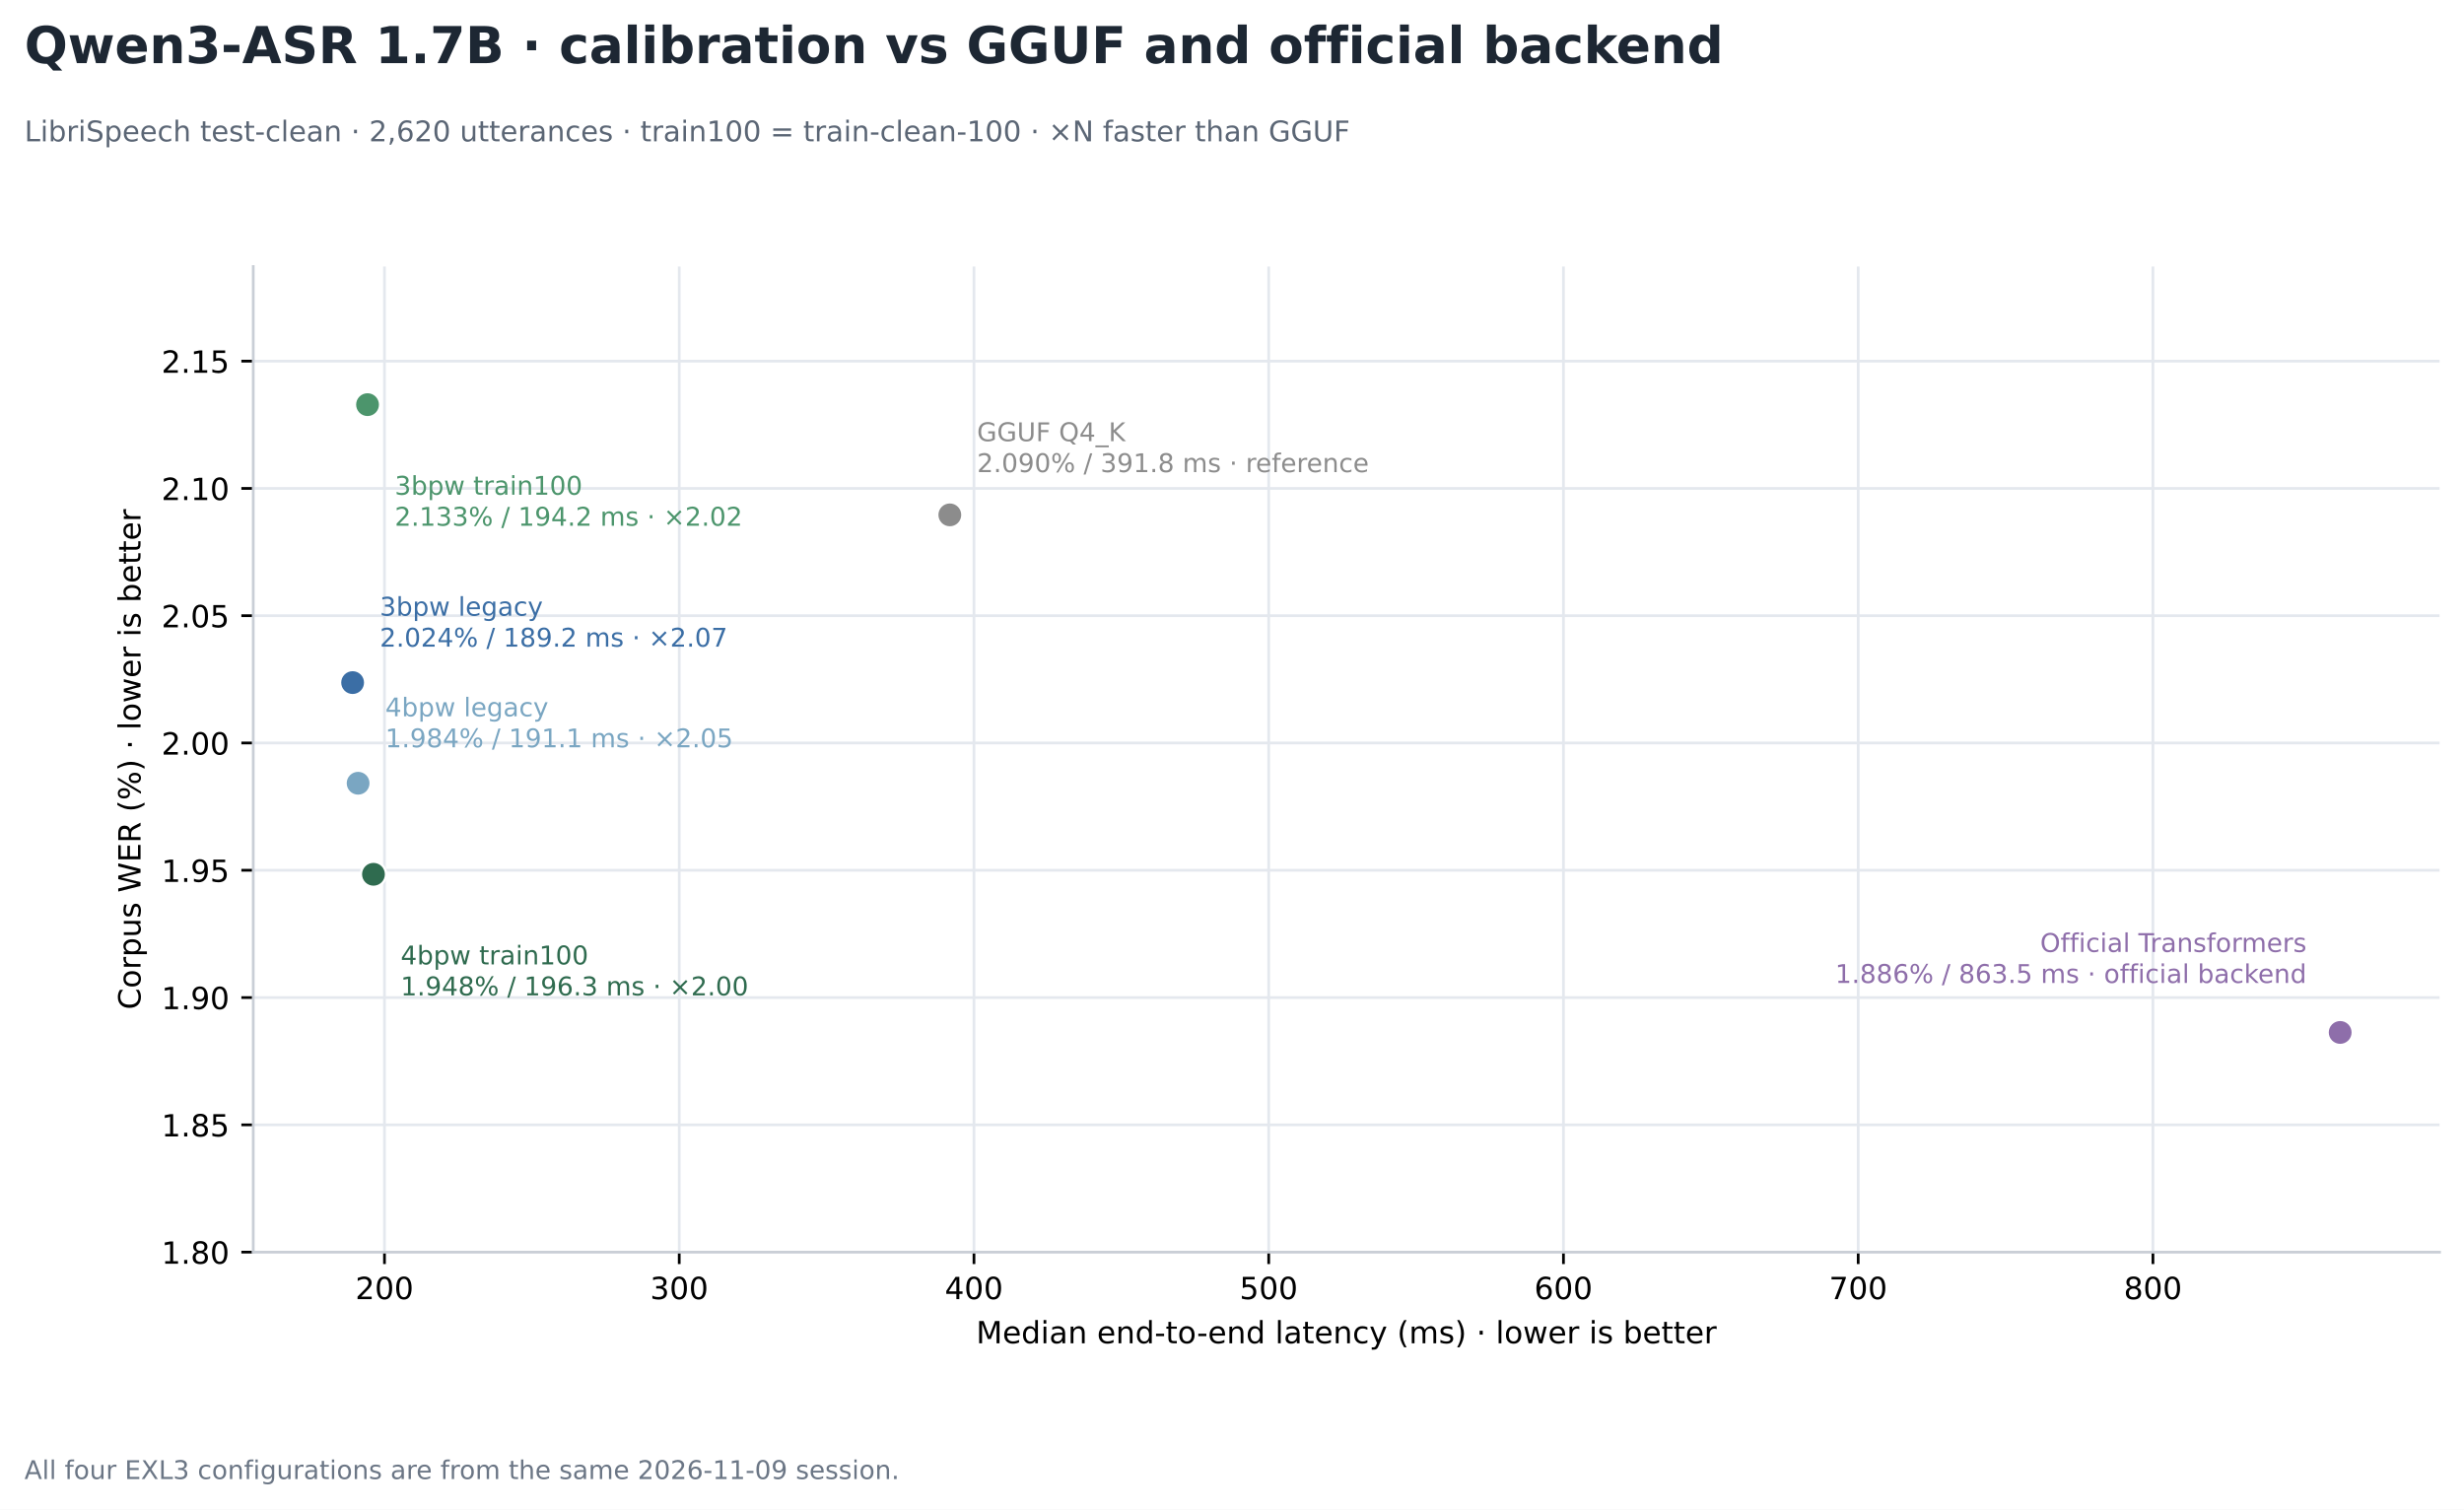
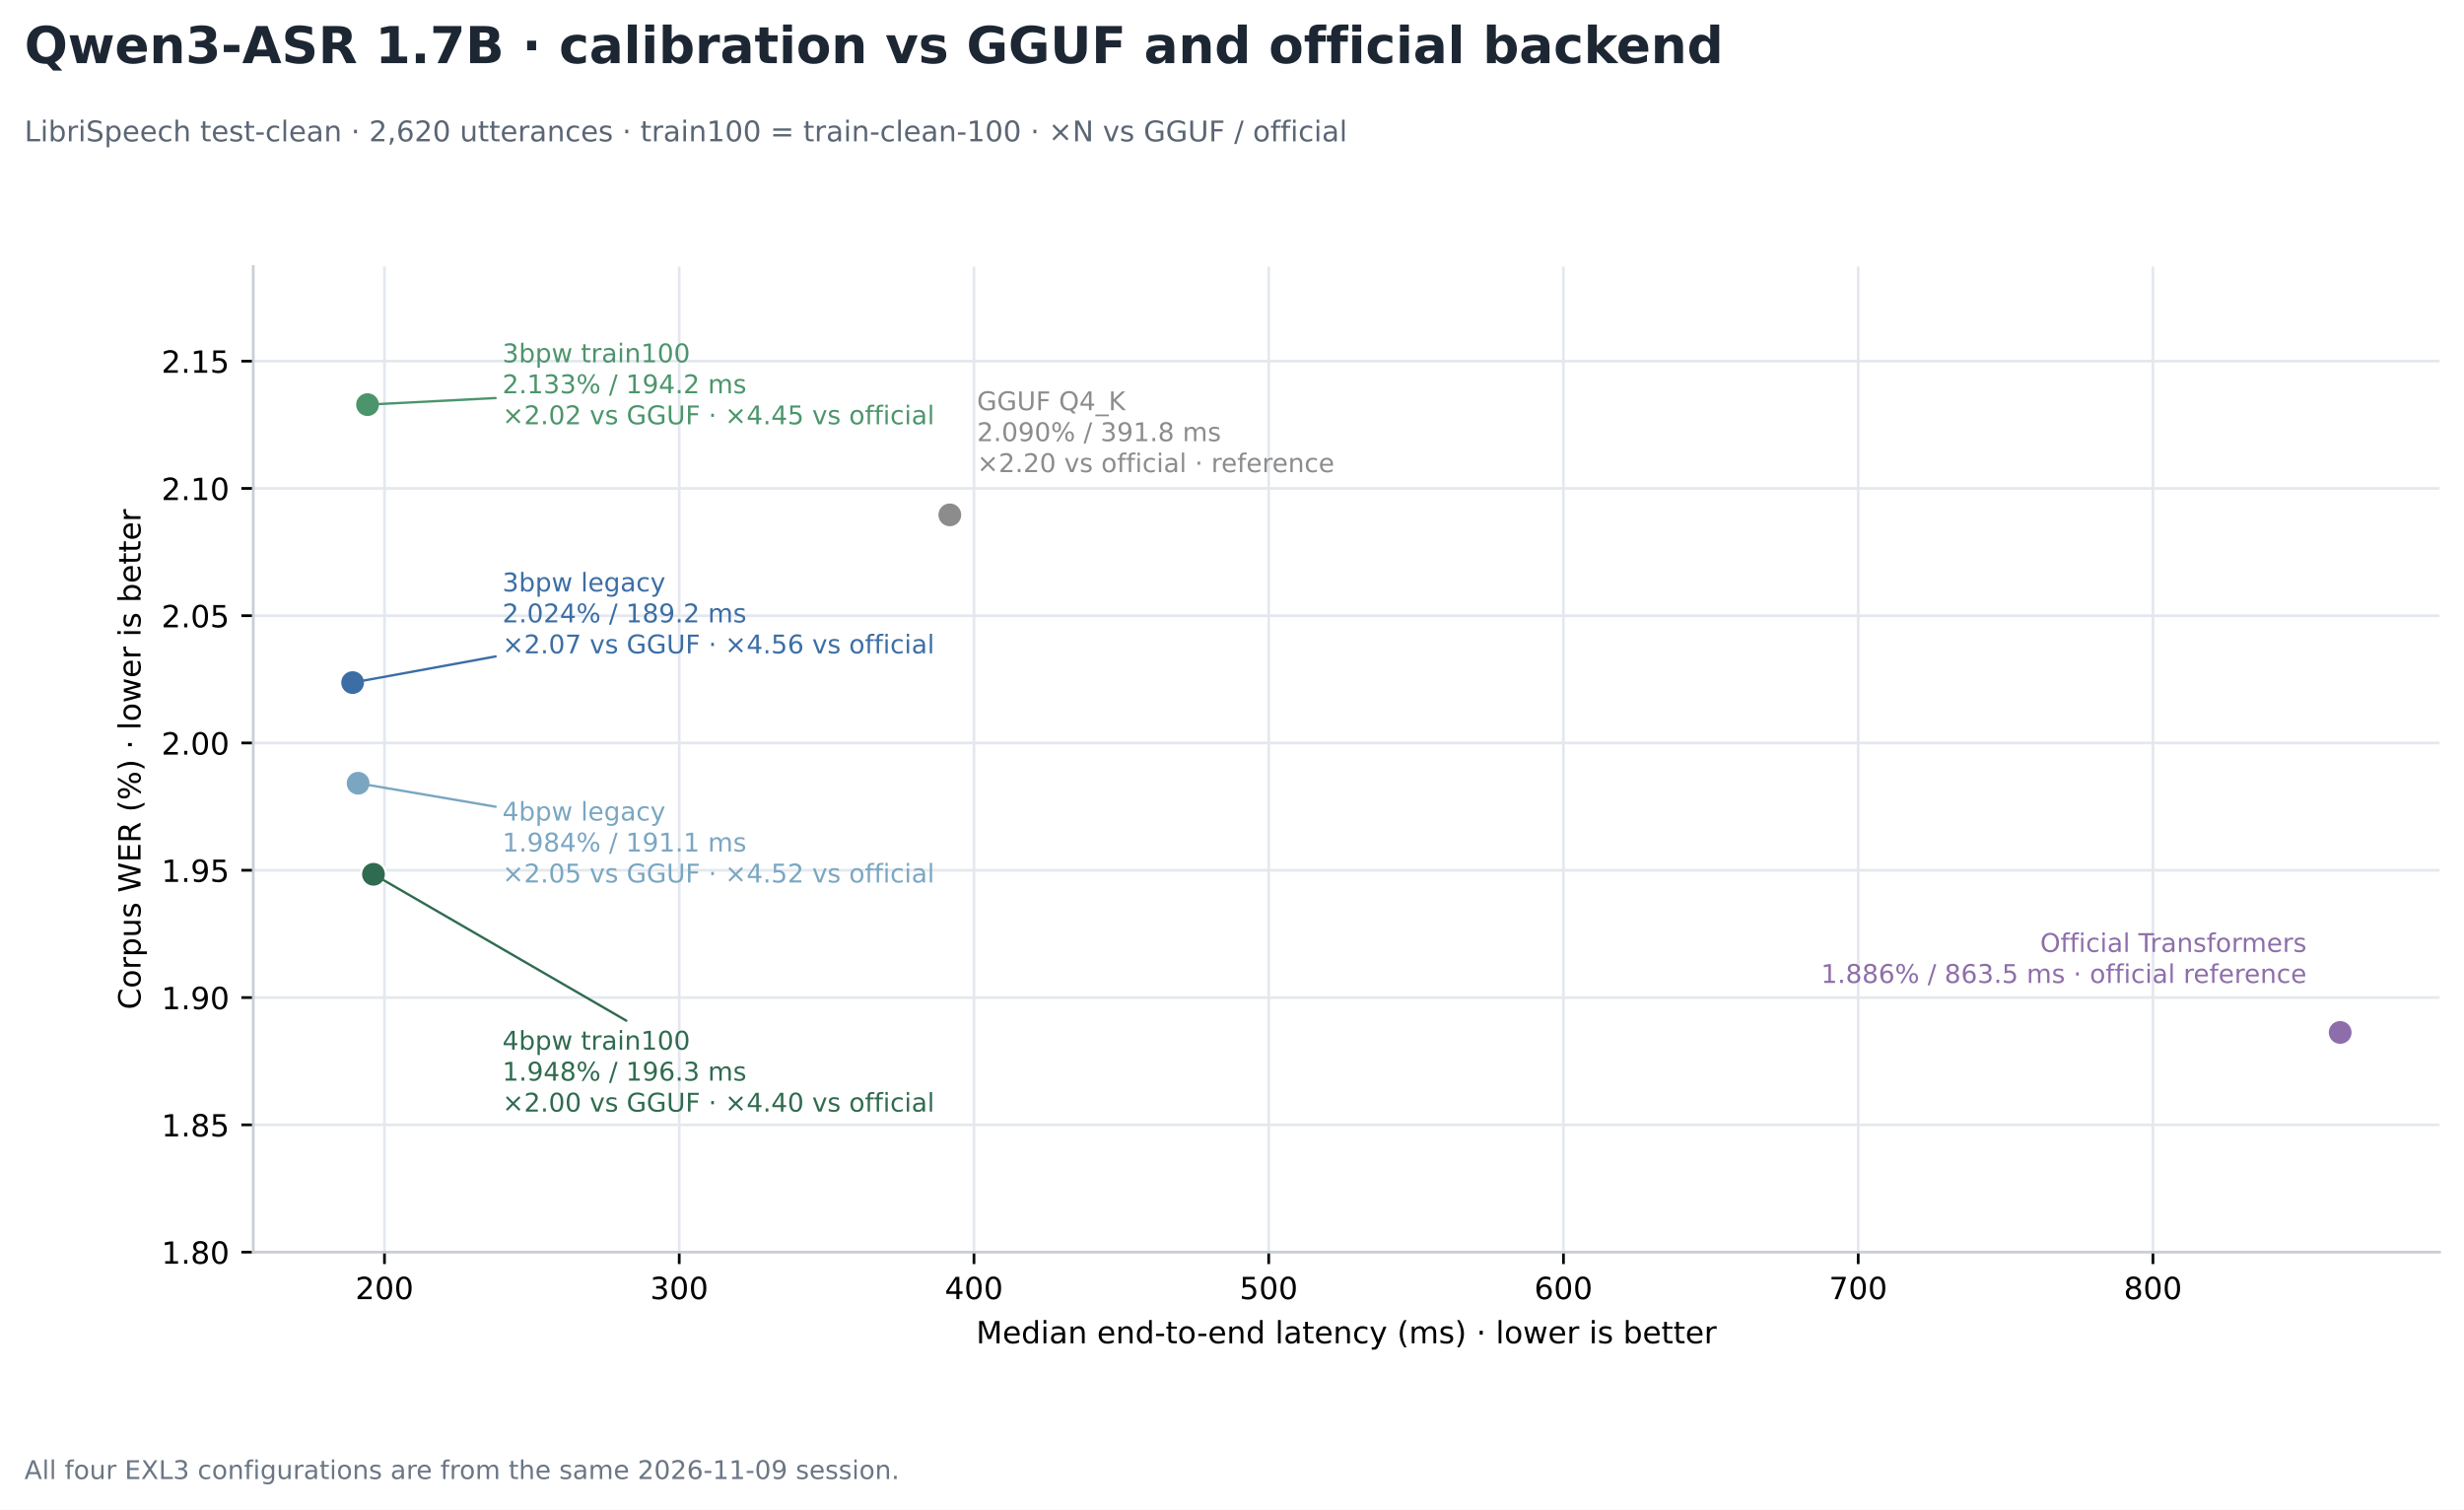
<svg xmlns="http://www.w3.org/2000/svg" xmlns:xlink="http://www.w3.org/1999/xlink" width="725.76pt" height="444.647pt" viewBox="0 0 725.76 444.647" version="1.1">
  <defs>
    <style type="text/css">*{stroke-linejoin: round; stroke-linecap: butt}</style>
  </defs>
  <g id="figure_1">
    <g id="patch_1">
      <path d="M 0 444.647 L 725.76 444.647 L 725.76 0 L 0 0 z " style="fill: #ffffff" />
    </g>
    <g id="axes_1">
      <g id="patch_2">
        <path d="M 74.592 368.806 L 718.56 368.806 L 718.56 78.502 L 74.592 78.502 z " style="fill: #ffffff" />
      </g>
      <g id="matplotlib.axis_1">
        <g id="xtick_1">
          <g id="line2d_1">
-             <path d="M 113.247 368.806 L 113.247 78.502 " clip-path="url(#pa45b282f70)" style="fill: none; stroke: #e4e8ee; stroke-width: 0.8; stroke-linecap: square" />
+             <path d="M 113.247 368.806 L 113.247 78.502 " clip-path="url(#p90aa1ccfd3)" style="fill: none; stroke: #e4e8ee; stroke-width: 0.8; stroke-linecap: square" />
          </g>
          <g id="line2d_2">
            <defs>
-               <path id="m3ea5a8fd05" d="M 0 0 L 0 3.5 " style="stroke: #000000; stroke-width: 0.8" />
+               <path id="me169fb6a5a" d="M 0 0 L 0 3.5 " style="stroke: #000000; stroke-width: 0.8" />
            </defs>
            <g>
-               <use xlink:href="#m3ea5a8fd05" x="113.247" y="368.806" style="stroke: #000000; stroke-width: 0.8" />
+               <use xlink:href="#me169fb6a5a" x="113.247" y="368.806" style="stroke: #000000; stroke-width: 0.8" />
            </g>
          </g>
          <g id="text_1">
            <text style="font-size: 9px; font-family: 'DejaVu Sans'; text-anchor: middle" x="113.247" y="382.644" transform="rotate(-0 113.2474 382.6435)">200</text>
          </g>
        </g>
        <g id="xtick_2">
          <g id="line2d_3">
-             <path d="M 200.063 368.806 L 200.063 78.502 " clip-path="url(#pa45b282f70)" style="fill: none; stroke: #e4e8ee; stroke-width: 0.8; stroke-linecap: square" />
+             <path d="M 200.063 368.806 L 200.063 78.502 " clip-path="url(#p90aa1ccfd3)" style="fill: none; stroke: #e4e8ee; stroke-width: 0.8; stroke-linecap: square" />
          </g>
          <g id="line2d_4">
            <g>
-               <use xlink:href="#m3ea5a8fd05" x="200.063" y="368.806" style="stroke: #000000; stroke-width: 0.8" />
+               <use xlink:href="#me169fb6a5a" x="200.063" y="368.806" style="stroke: #000000; stroke-width: 0.8" />
            </g>
          </g>
          <g id="text_2">
            <text style="font-size: 9px; font-family: 'DejaVu Sans'; text-anchor: middle" x="200.063" y="382.644" transform="rotate(-0 200.0627 382.6435)">300</text>
          </g>
        </g>
        <g id="xtick_3">
          <g id="line2d_5">
-             <path d="M 286.878 368.806 L 286.878 78.502 " clip-path="url(#pa45b282f70)" style="fill: none; stroke: #e4e8ee; stroke-width: 0.8; stroke-linecap: square" />
+             <path d="M 286.878 368.806 L 286.878 78.502 " clip-path="url(#p90aa1ccfd3)" style="fill: none; stroke: #e4e8ee; stroke-width: 0.8; stroke-linecap: square" />
          </g>
          <g id="line2d_6">
            <g>
-               <use xlink:href="#m3ea5a8fd05" x="286.878" y="368.806" style="stroke: #000000; stroke-width: 0.8" />
+               <use xlink:href="#me169fb6a5a" x="286.878" y="368.806" style="stroke: #000000; stroke-width: 0.8" />
            </g>
          </g>
          <g id="text_3">
            <text style="font-size: 9px; font-family: 'DejaVu Sans'; text-anchor: middle" x="286.878" y="382.644" transform="rotate(-0 286.878 382.6435)">400</text>
          </g>
        </g>
        <g id="xtick_4">
          <g id="line2d_7">
-             <path d="M 373.693 368.806 L 373.693 78.502 " clip-path="url(#pa45b282f70)" style="fill: none; stroke: #e4e8ee; stroke-width: 0.8; stroke-linecap: square" />
+             <path d="M 373.693 368.806 L 373.693 78.502 " clip-path="url(#p90aa1ccfd3)" style="fill: none; stroke: #e4e8ee; stroke-width: 0.8; stroke-linecap: square" />
          </g>
          <g id="line2d_8">
            <g>
-               <use xlink:href="#m3ea5a8fd05" x="373.693" y="368.806" style="stroke: #000000; stroke-width: 0.8" />
+               <use xlink:href="#me169fb6a5a" x="373.693" y="368.806" style="stroke: #000000; stroke-width: 0.8" />
            </g>
          </g>
          <g id="text_4">
            <text style="font-size: 9px; font-family: 'DejaVu Sans'; text-anchor: middle" x="373.693" y="382.644" transform="rotate(-0 373.6934 382.6435)">500</text>
          </g>
        </g>
        <g id="xtick_5">
          <g id="line2d_9">
-             <path d="M 460.509 368.806 L 460.509 78.502 " clip-path="url(#pa45b282f70)" style="fill: none; stroke: #e4e8ee; stroke-width: 0.8; stroke-linecap: square" />
+             <path d="M 460.509 368.806 L 460.509 78.502 " clip-path="url(#p90aa1ccfd3)" style="fill: none; stroke: #e4e8ee; stroke-width: 0.8; stroke-linecap: square" />
          </g>
          <g id="line2d_10">
            <g>
-               <use xlink:href="#m3ea5a8fd05" x="460.509" y="368.806" style="stroke: #000000; stroke-width: 0.8" />
+               <use xlink:href="#me169fb6a5a" x="460.509" y="368.806" style="stroke: #000000; stroke-width: 0.8" />
            </g>
          </g>
          <g id="text_5">
            <text style="font-size: 9px; font-family: 'DejaVu Sans'; text-anchor: middle" x="460.509" y="382.644" transform="rotate(-0 460.5087 382.6435)">600</text>
          </g>
        </g>
        <g id="xtick_6">
          <g id="line2d_11">
-             <path d="M 547.324 368.806 L 547.324 78.502 " clip-path="url(#pa45b282f70)" style="fill: none; stroke: #e4e8ee; stroke-width: 0.8; stroke-linecap: square" />
+             <path d="M 547.324 368.806 L 547.324 78.502 " clip-path="url(#p90aa1ccfd3)" style="fill: none; stroke: #e4e8ee; stroke-width: 0.8; stroke-linecap: square" />
          </g>
          <g id="line2d_12">
            <g>
-               <use xlink:href="#m3ea5a8fd05" x="547.324" y="368.806" style="stroke: #000000; stroke-width: 0.8" />
+               <use xlink:href="#me169fb6a5a" x="547.324" y="368.806" style="stroke: #000000; stroke-width: 0.8" />
            </g>
          </g>
          <g id="text_6">
            <text style="font-size: 9px; font-family: 'DejaVu Sans'; text-anchor: middle" x="547.324" y="382.644" transform="rotate(-0 547.324 382.6435)">700</text>
          </g>
        </g>
        <g id="xtick_7">
          <g id="line2d_13">
-             <path d="M 634.139 368.806 L 634.139 78.502 " clip-path="url(#pa45b282f70)" style="fill: none; stroke: #e4e8ee; stroke-width: 0.8; stroke-linecap: square" />
+             <path d="M 634.139 368.806 L 634.139 78.502 " clip-path="url(#p90aa1ccfd3)" style="fill: none; stroke: #e4e8ee; stroke-width: 0.8; stroke-linecap: square" />
          </g>
          <g id="line2d_14">
            <g>
-               <use xlink:href="#m3ea5a8fd05" x="634.139" y="368.806" style="stroke: #000000; stroke-width: 0.8" />
+               <use xlink:href="#me169fb6a5a" x="634.139" y="368.806" style="stroke: #000000; stroke-width: 0.8" />
            </g>
          </g>
          <g id="text_7">
            <text style="font-size: 9px; font-family: 'DejaVu Sans'; text-anchor: middle" x="634.139" y="382.644" transform="rotate(-0 634.1394 382.6435)">800</text>
          </g>
        </g>
        <g id="text_8">
          <text style="font-size: 9px; font-family: 'DejaVu Sans'; text-anchor: middle" x="396.576" y="395.644" transform="rotate(-0 396.576 395.6442)">Median end-to-end latency (ms) · lower is better</text>
        </g>
      </g>
      <g id="matplotlib.axis_2">
        <g id="ytick_1">
          <g id="line2d_15">
-             <path d="M 74.592 368.792 L 718.56 368.792 " clip-path="url(#pa45b282f70)" style="fill: none; stroke: #e4e8ee; stroke-width: 0.8; stroke-linecap: square" />
+             <path d="M 74.592 368.792 L 718.56 368.792 " clip-path="url(#p90aa1ccfd3)" style="fill: none; stroke: #e4e8ee; stroke-width: 0.8; stroke-linecap: square" />
          </g>
          <g id="line2d_16">
            <defs>
-               <path id="m851efeffc3" d="M 0 0 L -3.5 0 " style="stroke: #000000; stroke-width: 0.8" />
+               <path id="mcb1969a6f2" d="M 0 0 L -3.5 0 " style="stroke: #000000; stroke-width: 0.8" />
            </defs>
            <g>
-               <use xlink:href="#m851efeffc3" x="74.592" y="368.792" style="stroke: #000000; stroke-width: 0.8" />
+               <use xlink:href="#mcb1969a6f2" x="74.592" y="368.792" style="stroke: #000000; stroke-width: 0.8" />
            </g>
          </g>
          <g id="text_9">
            <text style="font-size: 9px; font-family: 'DejaVu Sans'; text-anchor: end" x="67.592" y="372.21" transform="rotate(-0 67.592 372.2105)">1.80</text>
          </g>
        </g>
        <g id="ytick_2">
          <g id="line2d_17">
-             <path d="M 74.592 331.302 L 718.56 331.302 " clip-path="url(#pa45b282f70)" style="fill: none; stroke: #e4e8ee; stroke-width: 0.8; stroke-linecap: square" />
+             <path d="M 74.592 331.302 L 718.56 331.302 " clip-path="url(#p90aa1ccfd3)" style="fill: none; stroke: #e4e8ee; stroke-width: 0.8; stroke-linecap: square" />
          </g>
          <g id="line2d_18">
            <g>
-               <use xlink:href="#m851efeffc3" x="74.592" y="331.302" style="stroke: #000000; stroke-width: 0.8" />
+               <use xlink:href="#mcb1969a6f2" x="74.592" y="331.302" style="stroke: #000000; stroke-width: 0.8" />
            </g>
          </g>
          <g id="text_10">
            <text style="font-size: 9px; font-family: 'DejaVu Sans'; text-anchor: end" x="67.592" y="334.721" transform="rotate(-0 67.592 334.7209)">1.85</text>
          </g>
        </g>
        <g id="ytick_3">
          <g id="line2d_19">
-             <path d="M 74.592 293.812 L 718.56 293.812 " clip-path="url(#pa45b282f70)" style="fill: none; stroke: #e4e8ee; stroke-width: 0.8; stroke-linecap: square" />
+             <path d="M 74.592 293.812 L 718.56 293.812 " clip-path="url(#p90aa1ccfd3)" style="fill: none; stroke: #e4e8ee; stroke-width: 0.8; stroke-linecap: square" />
          </g>
          <g id="line2d_20">
            <g>
-               <use xlink:href="#m851efeffc3" x="74.592" y="293.812" style="stroke: #000000; stroke-width: 0.8" />
+               <use xlink:href="#mcb1969a6f2" x="74.592" y="293.812" style="stroke: #000000; stroke-width: 0.8" />
            </g>
          </g>
          <g id="text_11">
            <text style="font-size: 9px; font-family: 'DejaVu Sans'; text-anchor: end" x="67.592" y="297.231" transform="rotate(-0 67.592 297.2314)">1.90</text>
          </g>
        </g>
        <g id="ytick_4">
          <g id="line2d_21">
-             <path d="M 74.592 256.323 L 718.56 256.323 " clip-path="url(#pa45b282f70)" style="fill: none; stroke: #e4e8ee; stroke-width: 0.8; stroke-linecap: square" />
+             <path d="M 74.592 256.323 L 718.56 256.323 " clip-path="url(#p90aa1ccfd3)" style="fill: none; stroke: #e4e8ee; stroke-width: 0.8; stroke-linecap: square" />
          </g>
          <g id="line2d_22">
            <g>
-               <use xlink:href="#m851efeffc3" x="74.592" y="256.323" style="stroke: #000000; stroke-width: 0.8" />
+               <use xlink:href="#mcb1969a6f2" x="74.592" y="256.323" style="stroke: #000000; stroke-width: 0.8" />
            </g>
          </g>
          <g id="text_12">
            <text style="font-size: 9px; font-family: 'DejaVu Sans'; text-anchor: end" x="67.592" y="259.742" transform="rotate(-0 67.592 259.7419)">1.95</text>
          </g>
        </g>
        <g id="ytick_5">
          <g id="line2d_23">
-             <path d="M 74.592 218.833 L 718.56 218.833 " clip-path="url(#pa45b282f70)" style="fill: none; stroke: #e4e8ee; stroke-width: 0.8; stroke-linecap: square" />
+             <path d="M 74.592 218.833 L 718.56 218.833 " clip-path="url(#p90aa1ccfd3)" style="fill: none; stroke: #e4e8ee; stroke-width: 0.8; stroke-linecap: square" />
          </g>
          <g id="line2d_24">
            <g>
-               <use xlink:href="#m851efeffc3" x="74.592" y="218.833" style="stroke: #000000; stroke-width: 0.8" />
+               <use xlink:href="#mcb1969a6f2" x="74.592" y="218.833" style="stroke: #000000; stroke-width: 0.8" />
            </g>
          </g>
          <g id="text_13">
            <text style="font-size: 9px; font-family: 'DejaVu Sans'; text-anchor: end" x="67.592" y="222.252" transform="rotate(-0 67.592 222.2523)">2.00</text>
          </g>
        </g>
        <g id="ytick_6">
          <g id="line2d_25">
-             <path d="M 74.592 181.344 L 718.56 181.344 " clip-path="url(#pa45b282f70)" style="fill: none; stroke: #e4e8ee; stroke-width: 0.8; stroke-linecap: square" />
+             <path d="M 74.592 181.344 L 718.56 181.344 " clip-path="url(#p90aa1ccfd3)" style="fill: none; stroke: #e4e8ee; stroke-width: 0.8; stroke-linecap: square" />
          </g>
          <g id="line2d_26">
            <g>
-               <use xlink:href="#m851efeffc3" x="74.592" y="181.344" style="stroke: #000000; stroke-width: 0.8" />
+               <use xlink:href="#mcb1969a6f2" x="74.592" y="181.344" style="stroke: #000000; stroke-width: 0.8" />
            </g>
          </g>
          <g id="text_14">
            <text style="font-size: 9px; font-family: 'DejaVu Sans'; text-anchor: end" x="67.592" y="184.763" transform="rotate(-0 67.592 184.7628)">2.05</text>
          </g>
        </g>
        <g id="ytick_7">
          <g id="line2d_27">
-             <path d="M 74.592 143.854 L 718.56 143.854 " clip-path="url(#pa45b282f70)" style="fill: none; stroke: #e4e8ee; stroke-width: 0.8; stroke-linecap: square" />
+             <path d="M 74.592 143.854 L 718.56 143.854 " clip-path="url(#p90aa1ccfd3)" style="fill: none; stroke: #e4e8ee; stroke-width: 0.8; stroke-linecap: square" />
          </g>
          <g id="line2d_28">
            <g>
-               <use xlink:href="#m851efeffc3" x="74.592" y="143.854" style="stroke: #000000; stroke-width: 0.8" />
+               <use xlink:href="#mcb1969a6f2" x="74.592" y="143.854" style="stroke: #000000; stroke-width: 0.8" />
            </g>
          </g>
          <g id="text_15">
            <text style="font-size: 9px; font-family: 'DejaVu Sans'; text-anchor: end" x="67.592" y="147.273" transform="rotate(-0 67.592 147.2732)">2.10</text>
          </g>
        </g>
        <g id="ytick_8">
          <g id="line2d_29">
-             <path d="M 74.592 106.365 L 718.56 106.365 " clip-path="url(#pa45b282f70)" style="fill: none; stroke: #e4e8ee; stroke-width: 0.8; stroke-linecap: square" />
+             <path d="M 74.592 106.365 L 718.56 106.365 " clip-path="url(#p90aa1ccfd3)" style="fill: none; stroke: #e4e8ee; stroke-width: 0.8; stroke-linecap: square" />
          </g>
          <g id="line2d_30">
            <g>
-               <use xlink:href="#m851efeffc3" x="74.592" y="106.365" style="stroke: #000000; stroke-width: 0.8" />
+               <use xlink:href="#mcb1969a6f2" x="74.592" y="106.365" style="stroke: #000000; stroke-width: 0.8" />
            </g>
          </g>
          <g id="text_16">
            <text style="font-size: 9px; font-family: 'DejaVu Sans'; text-anchor: end" x="67.592" y="109.784" transform="rotate(-0 67.592 109.7837)">2.15</text>
          </g>
        </g>
        <g id="text_17">
          <text style="font-size: 9px; font-family: 'DejaVu Sans'; text-anchor: middle" x="41.391" y="223.654" transform="rotate(-90 41.39083 223.6537)">Corpus WER (%) · lower is better</text>
        </g>
      </g>
      <g id="patch_3">
        <path d="M 74.592 368.806 L 74.592 78.502 " style="fill: none; stroke: #c9ced6; stroke-width: 0.8; stroke-linejoin: miter; stroke-linecap: square" />
      </g>
      <g id="patch_4">
        <path d="M 74.592 368.806 L 718.56 368.806 " style="fill: none; stroke: #c9ced6; stroke-width: 0.8; stroke-linejoin: miter; stroke-linecap: square" />
      </g>
      <g id="PathCollection_1">
        <defs>
-           <path id="mf47a09ff1a" d="M 0 3.708 C 0.983 3.708 1.927 3.317 2.622 2.622 C 3.317 1.927 3.708 0.983 3.708 0 C 3.708 -0.983 3.317 -1.927 2.622 -2.622 C 1.927 -3.317 0.983 -3.708 0 -3.708 C -0.983 -3.708 -1.927 -3.317 -2.622 -2.622 C -3.317 -1.927 -3.708 -0.983 -3.708 0 C -3.708 0.983 -3.317 1.927 -2.622 2.622 C -1.927 3.317 -0.983 3.708 0 3.708 z " style="stroke: #ffffff; stroke-width: 0.7" />
-         </defs>
-         <g clip-path="url(#pa45b282f70)">
-           <use xlink:href="#mf47a09ff1a" x="103.863" y="201.048" style="fill: #3b6ea5; stroke: #ffffff; stroke-width: 0.7" />
-         </g>
+           <path id="m86de9d7fc8" d="M 0 3.708 C 0.983 3.708 1.927 3.317 2.622 2.622 C 3.317 1.927 3.708 0.983 3.708 0 C 3.708 -0.983 3.317 -1.927 2.622 -2.622 C 1.927 -3.317 0.983 -3.708 0 -3.708 C -0.983 -3.708 -1.927 -3.317 -2.622 -2.622 C -3.317 -1.927 -3.708 -0.983 -3.708 0 C -3.708 0.983 -3.317 1.927 -2.622 2.622 C -1.927 3.317 -0.983 3.708 0 3.708 z " style="stroke: #ffffff; stroke-width: 0.7" />
+         </defs>
+         <g clip-path="url(#p90aa1ccfd3)">
+           <use xlink:href="#m86de9d7fc8" x="103.863" y="201.048" style="fill: #3b6ea5; stroke: #ffffff; stroke-width: 0.7" />
+         </g>
+       </g>
+       <g id="patch_5">
+         <path d="M 145.975 193.343 Q 126.396 196.926 106.817 200.508 " style="fill: none; stroke: #3b6ea5; stroke-width: 0.7; stroke-linecap: round" />
      </g>
      <g id="text_18">
-         <text style="font-size: 7.6px; font-family: 'DejaVu Sans'; fill: #3b6ea5" transform="translate(111.8633 181.3404)">3bpw legacy</text>
-         <text style="font-size: 7.6px; font-family: 'DejaVu Sans'; fill: #3b6ea5" transform="translate(111.8633 190.4619)">2.024% / 189.2 ms · ×2.07</text>
+         <text style="font-size: 7.6px; font-family: 'DejaVu Sans'; fill: #3b6ea5" transform="translate(147.9735 174.1966)">3bpw legacy</text>
+         <text style="font-size: 7.6px; font-family: 'DejaVu Sans'; fill: #3b6ea5" transform="translate(147.9735 183.318)">2.024% / 189.2 ms</text>
+         <text style="font-size: 7.6px; font-family: 'DejaVu Sans'; fill: #3b6ea5" transform="translate(147.9735 192.4401)">×2.07 vs GGUF · ×4.56 vs official</text>
      </g>
      <g id="PathCollection_2">
        <defs>
-           <path id="m1455245602" d="M 0 3.708 C 0.983 3.708 1.927 3.317 2.622 2.622 C 3.317 1.927 3.708 0.983 3.708 0 C 3.708 -0.983 3.317 -1.927 2.622 -2.622 C 1.927 -3.317 0.983 -3.708 0 -3.708 C -0.983 -3.708 -1.927 -3.317 -2.622 -2.622 C -3.317 -1.927 -3.708 -0.983 -3.708 0 C -3.708 0.983 -3.317 1.927 -2.622 2.622 C -1.927 3.317 -0.983 3.708 0 3.708 z " style="stroke: #ffffff; stroke-width: 0.7" />
-         </defs>
-         <g clip-path="url(#pa45b282f70)">
-           <use xlink:href="#m1455245602" x="108.255" y="119.181" style="fill: #4c956c; stroke: #ffffff; stroke-width: 0.7" />
-         </g>
+           <path id="mb79bceb5ca" d="M 0 3.708 C 0.983 3.708 1.927 3.317 2.622 2.622 C 3.317 1.927 3.708 0.983 3.708 0 C 3.708 -0.983 3.317 -1.927 2.622 -2.622 C 1.927 -3.317 0.983 -3.708 0 -3.708 C -0.983 -3.708 -1.927 -3.317 -2.622 -2.622 C -3.317 -1.927 -3.708 -0.983 -3.708 0 C -3.708 0.983 -3.317 1.927 -2.622 2.622 C -1.927 3.317 -0.983 3.708 0 3.708 z " style="stroke: #ffffff; stroke-width: 0.7" />
+         </defs>
+         <g clip-path="url(#p90aa1ccfd3)">
+           <use xlink:href="#mb79bceb5ca" x="108.255" y="119.181" style="fill: #4c956c; stroke: #ffffff; stroke-width: 0.7" />
+         </g>
+       </g>
+       <g id="patch_6">
+         <path d="M 145.976 117.239 Q 128.614 118.133 111.253 119.027 " style="fill: none; stroke: #4c956c; stroke-width: 0.7; stroke-linecap: round" />
      </g>
      <g id="text_19">
-         <text style="font-size: 7.6px; font-family: 'DejaVu Sans'; fill: #4c956c" transform="translate(116.2552 145.7168)">3bpw train100</text>
-         <text style="font-size: 7.6px; font-family: 'DejaVu Sans'; fill: #4c956c" transform="translate(116.2552 154.8382)">2.133% / 194.2 ms · ×2.02</text>
+         <text style="font-size: 7.6px; font-family: 'DejaVu Sans'; fill: #4c956c" transform="translate(147.9735 106.7154)">3bpw train100</text>
+         <text style="font-size: 7.6px; font-family: 'DejaVu Sans'; fill: #4c956c" transform="translate(147.9735 115.8369)">2.133% / 194.2 ms</text>
+         <text style="font-size: 7.6px; font-family: 'DejaVu Sans'; fill: #4c956c" transform="translate(147.9735 124.9589)">×2.02 vs GGUF · ×4.45 vs official</text>
      </g>
      <g id="PathCollection_3">
        <defs>
-           <path id="m1da0c92c73" d="M 0 3.708 C 0.983 3.708 1.927 3.317 2.622 2.622 C 3.317 1.927 3.708 0.983 3.708 0 C 3.708 -0.983 3.317 -1.927 2.622 -2.622 C 1.927 -3.317 0.983 -3.708 0 -3.708 C -0.983 -3.708 -1.927 -3.317 -2.622 -2.622 C -3.317 -1.927 -3.708 -0.983 -3.708 0 C -3.708 0.983 -3.317 1.927 -2.622 2.622 C -1.927 3.317 -0.983 3.708 0 3.708 z " style="stroke: #ffffff; stroke-width: 0.7" />
-         </defs>
-         <g clip-path="url(#pa45b282f70)">
-           <use xlink:href="#m1da0c92c73" x="105.481" y="230.69" style="fill: #7aa6c2; stroke: #ffffff; stroke-width: 0.7" />
-         </g>
+           <path id="mb89334589a" d="M 0 3.708 C 0.983 3.708 1.927 3.317 2.622 2.622 C 3.317 1.927 3.708 0.983 3.708 0 C 3.708 -0.983 3.317 -1.927 2.622 -2.622 C 1.927 -3.317 0.983 -3.708 0 -3.708 C -0.983 -3.708 -1.927 -3.317 -2.622 -2.622 C -3.317 -1.927 -3.708 -0.983 -3.708 0 C -3.708 0.983 -3.317 1.927 -2.622 2.622 C -1.927 3.317 -0.983 3.708 0 3.708 z " style="stroke: #ffffff; stroke-width: 0.7" />
+         </defs>
+         <g clip-path="url(#p90aa1ccfd3)">
+           <use xlink:href="#mb89334589a" x="105.481" y="230.69" style="fill: #7aa6c2; stroke: #ffffff; stroke-width: 0.7" />
+         </g>
+       </g>
+       <g id="patch_7">
+         <path d="M 145.976 237.613 Q 127.208 234.404 108.44 231.196 " style="fill: none; stroke: #7aa6c2; stroke-width: 0.7; stroke-linecap: round" />
      </g>
      <g id="text_20">
-         <text style="font-size: 7.6px; font-family: 'DejaVu Sans'; fill: #7aa6c2" transform="translate(113.4812 210.982)">4bpw legacy</text>
-         <text style="font-size: 7.6px; font-family: 'DejaVu Sans'; fill: #7aa6c2" transform="translate(113.4812 220.1035)">1.984% / 191.1 ms · ×2.05</text>
+         <text style="font-size: 7.6px; font-family: 'DejaVu Sans'; fill: #7aa6c2" transform="translate(147.9735 241.6777)">4bpw legacy</text>
+         <text style="font-size: 7.6px; font-family: 'DejaVu Sans'; fill: #7aa6c2" transform="translate(147.9735 250.7992)">1.984% / 191.1 ms</text>
+         <text style="font-size: 7.6px; font-family: 'DejaVu Sans'; fill: #7aa6c2" transform="translate(147.9735 259.9213)">×2.05 vs GGUF · ×4.52 vs official</text>
      </g>
      <g id="PathCollection_4">
        <defs>
-           <path id="m12b929cb13" d="M 0 3.708 C 0.983 3.708 1.927 3.317 2.622 2.622 C 3.317 1.927 3.708 0.983 3.708 0 C 3.708 -0.983 3.317 -1.927 2.622 -2.622 C 1.927 -3.317 0.983 -3.708 0 -3.708 C -0.983 -3.708 -1.927 -3.317 -2.622 -2.622 C -3.317 -1.927 -3.708 -0.983 -3.708 0 C -3.708 0.983 -3.317 1.927 -2.622 2.622 C -1.927 3.317 -0.983 3.708 0 3.708 z " style="stroke: #ffffff; stroke-width: 0.7" />
-         </defs>
-         <g clip-path="url(#pa45b282f70)">
-           <use xlink:href="#m12b929cb13" x="110.004" y="257.509" style="fill: #2f6b4f; stroke: #ffffff; stroke-width: 0.7" />
-         </g>
+           <path id="me9a6da21cf" d="M 0 3.708 C 0.983 3.708 1.927 3.317 2.622 2.622 C 3.317 1.927 3.708 0.983 3.708 0 C 3.708 -0.983 3.317 -1.927 2.622 -2.622 C 1.927 -3.317 0.983 -3.708 0 -3.708 C -0.983 -3.708 -1.927 -3.317 -2.622 -2.622 C -3.317 -1.927 -3.708 -0.983 -3.708 0 C -3.708 0.983 -3.317 1.927 -2.622 2.622 C -1.927 3.317 -0.983 3.708 0 3.708 z " style="stroke: #ffffff; stroke-width: 0.7" />
+         </defs>
+         <g clip-path="url(#p90aa1ccfd3)">
+           <use xlink:href="#me9a6da21cf" x="110.004" y="257.509" style="fill: #2f6b4f; stroke: #ffffff; stroke-width: 0.7" />
+         </g>
+       </g>
+       <g id="patch_8">
+         <path d="M 184.469 300.622 Q 148.535 279.817 112.601 259.012 " style="fill: none; stroke: #2f6b4f; stroke-width: 0.7; stroke-linecap: round" />
      </g>
      <g id="text_21">
-         <text style="font-size: 7.6px; font-family: 'DejaVu Sans'; fill: #2f6b4f" transform="translate(118.0038 284.0441)">4bpw train100</text>
-         <text style="font-size: 7.6px; font-family: 'DejaVu Sans'; fill: #2f6b4f" transform="translate(118.0038 293.1656)">1.948% / 196.3 ms · ×2.00</text>
+         <text style="font-size: 7.6px; font-family: 'DejaVu Sans'; fill: #2f6b4f" transform="translate(147.9735 309.1589)">4bpw train100</text>
+         <text style="font-size: 7.6px; font-family: 'DejaVu Sans'; fill: #2f6b4f" transform="translate(147.9735 318.2804)">1.948% / 196.3 ms</text>
+         <text style="font-size: 7.6px; font-family: 'DejaVu Sans'; fill: #2f6b4f" transform="translate(147.9735 327.4025)">×2.00 vs GGUF · ×4.40 vs official</text>
      </g>
      <g id="PathCollection_5">
        <defs>
-           <path id="ma5f702d1f9" d="M 0 3.708 C 0.983 3.708 1.927 3.317 2.622 2.622 C 3.317 1.927 3.708 0.983 3.708 0 C 3.708 -0.983 3.317 -1.927 2.622 -2.622 C 1.927 -3.317 0.983 -3.708 0 -3.708 C -0.983 -3.708 -1.927 -3.317 -2.622 -2.622 C -3.317 -1.927 -3.708 -0.983 -3.708 0 C -3.708 0.983 -3.317 1.927 -2.622 2.622 C -1.927 3.317 -0.983 3.708 0 3.708 z " style="stroke: #ffffff; stroke-width: 0.7" />
-         </defs>
-         <g clip-path="url(#pa45b282f70)">
-           <use xlink:href="#ma5f702d1f9" x="279.767" y="151.646" style="fill: #8c8c8c; stroke: #ffffff; stroke-width: 0.7" />
+           <path id="mb093116999" d="M 0 3.708 C 0.983 3.708 1.927 3.317 2.622 2.622 C 3.317 1.927 3.708 0.983 3.708 0 C 3.708 -0.983 3.317 -1.927 2.622 -2.622 C 1.927 -3.317 0.983 -3.708 0 -3.708 C -0.983 -3.708 -1.927 -3.317 -2.622 -2.622 C -3.317 -1.927 -3.708 -0.983 -3.708 0 C -3.708 0.983 -3.317 1.927 -2.622 2.622 C -1.927 3.317 -0.983 3.708 0 3.708 z " style="stroke: #ffffff; stroke-width: 0.7" />
+         </defs>
+         <g clip-path="url(#p90aa1ccfd3)">
+           <use xlink:href="#mb093116999" x="279.767" y="151.646" style="fill: #8c8c8c; stroke: #ffffff; stroke-width: 0.7" />
        </g>
      </g>
      <g id="text_22">
-         <text style="font-size: 7.6px; font-family: 'DejaVu Sans'; fill: #8c8c8c" transform="translate(287.7666 129.9372)">GGUF Q4_K</text>
-         <text style="font-size: 7.6px; font-family: 'DejaVu Sans'; fill: #8c8c8c" transform="translate(287.7666 139.0593)">2.090% / 391.8 ms · reference</text>
+         <text style="font-size: 7.6px; font-family: 'DejaVu Sans'; fill: #8c8c8c" transform="translate(287.7666 120.8157)">GGUF Q4_K</text>
+         <text style="font-size: 7.6px; font-family: 'DejaVu Sans'; fill: #8c8c8c" transform="translate(287.7666 129.9372)">2.090% / 391.8 ms</text>
+         <text style="font-size: 7.6px; font-family: 'DejaVu Sans'; fill: #8c8c8c" transform="translate(287.7666 139.0593)">×2.20 vs official · reference</text>
      </g>
      <g id="PathCollection_6">
        <defs>
-           <path id="mc9a061ae8f" d="M 0 3.708 C 0.983 3.708 1.927 3.317 2.622 2.622 C 3.317 1.927 3.708 0.983 3.708 0 C 3.708 -0.983 3.317 -1.927 2.622 -2.622 C 1.927 -3.317 0.983 -3.708 0 -3.708 C -0.983 -3.708 -1.927 -3.317 -2.622 -2.622 C -3.317 -1.927 -3.708 -0.983 -3.708 0 C -3.708 0.983 -3.317 1.927 -2.622 2.622 C -1.927 3.317 -0.983 3.708 0 3.708 z " style="stroke: #ffffff; stroke-width: 0.7" />
-         </defs>
-         <g clip-path="url(#pa45b282f70)">
-           <use xlink:href="#mc9a061ae8f" x="689.289" y="304.088" style="fill: #8e6eaa; stroke: #ffffff; stroke-width: 0.7" />
+           <path id="m43f435d54c" d="M 0 3.708 C 0.983 3.708 1.927 3.317 2.622 2.622 C 3.317 1.927 3.708 0.983 3.708 0 C 3.708 -0.983 3.317 -1.927 2.622 -2.622 C 1.927 -3.317 0.983 -3.708 0 -3.708 C -0.983 -3.708 -1.927 -3.317 -2.622 -2.622 C -3.317 -1.927 -3.708 -0.983 -3.708 0 C -3.708 0.983 -3.317 1.927 -2.622 2.622 C -1.927 3.317 -0.983 3.708 0 3.708 z " style="stroke: #ffffff; stroke-width: 0.7" />
+         </defs>
+         <g clip-path="url(#p90aa1ccfd3)">
+           <use xlink:href="#m43f435d54c" x="689.289" y="304.088" style="fill: #8e6eaa; stroke: #ffffff; stroke-width: 0.7" />
        </g>
      </g>
      <g id="text_23">
        <text style="font-size: 7.6px; font-family: 'DejaVu Sans'; fill: #8e6eaa" transform="translate(600.922 280.3796)">Official Transformers</text>
-         <text style="font-size: 7.6px; font-family: 'DejaVu Sans'; fill: #8e6eaa" transform="translate(540.5567 289.5017)">1.886% / 863.5 ms · official backend</text>
+         <text style="font-size: 7.6px; font-family: 'DejaVu Sans'; fill: #8e6eaa" transform="translate(536.3755 289.5017)">1.886% / 863.5 ms · official reference</text>
      </g>
    </g>
    <g id="text_24">
      <text style="font-weight: 700; font-size: 15px; font-family: 'DejaVu Sans'; text-anchor: start; fill: #1d2733" x="7.2" y="18.598" transform="rotate(-0 7.2 18.59766)">Qwen3-ASR 1.7B · calibration vs GGUF and official backend</text>
    </g>
    <g id="text_25">
-       <text style="font-size: 8.4px; font-family: 'DejaVu Sans'; text-anchor: start; fill: #5b6675" x="7.2" y="41.638" transform="rotate(-0 7.2 41.63766)">LibriSpeech test-clean · 2,620 utterances · train100 = train-clean-100 · ×N faster than GGUF</text>
+       <text style="font-size: 8.4px; font-family: 'DejaVu Sans'; text-anchor: start; fill: #5b6675" x="7.2" y="41.638" transform="rotate(-0 7.2 41.63766)">LibriSpeech test-clean · 2,620 utterances · train100 = train-clean-100 · ×N vs GGUF / official</text>
    </g>
    <g id="text_26">
      <text style="font-size: 7.6px; font-family: 'DejaVu Sans'; text-anchor: start; fill: #6b7685" x="7.2" y="435.622" transform="rotate(-0 7.2 435.6217)">All four EXL3 configurations are from the same 2026-11-09 session.</text>
    </g>
  </g>
  <defs>
-     <clipPath id="pa45b282f70">
+     <clipPath id="p90aa1ccfd3">
      <rect x="74.592" y="78.502" width="643.968" height="290.304" />
    </clipPath>
  </defs>
</svg>
